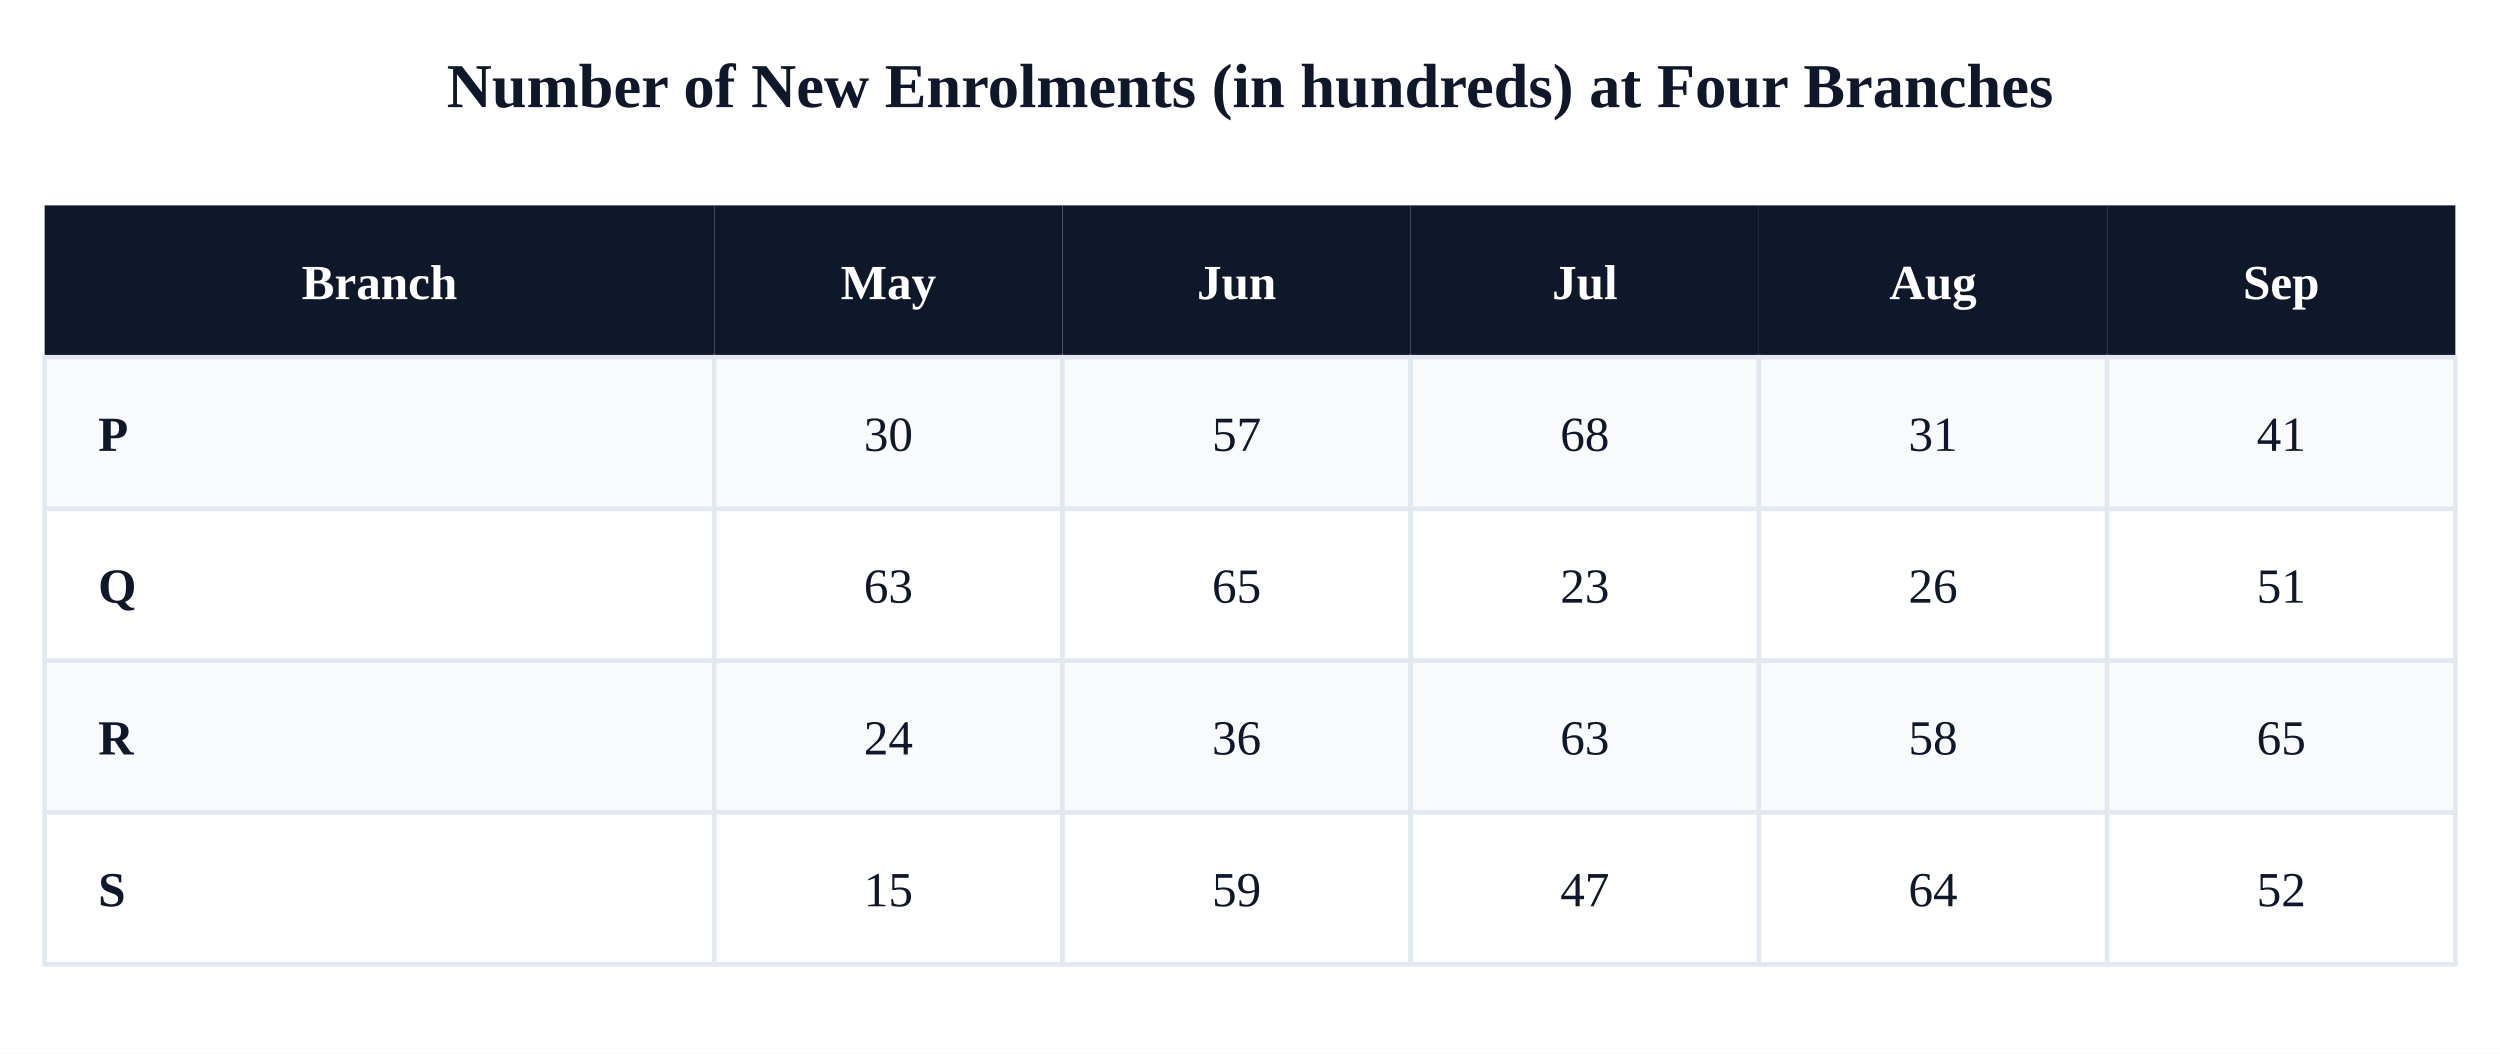
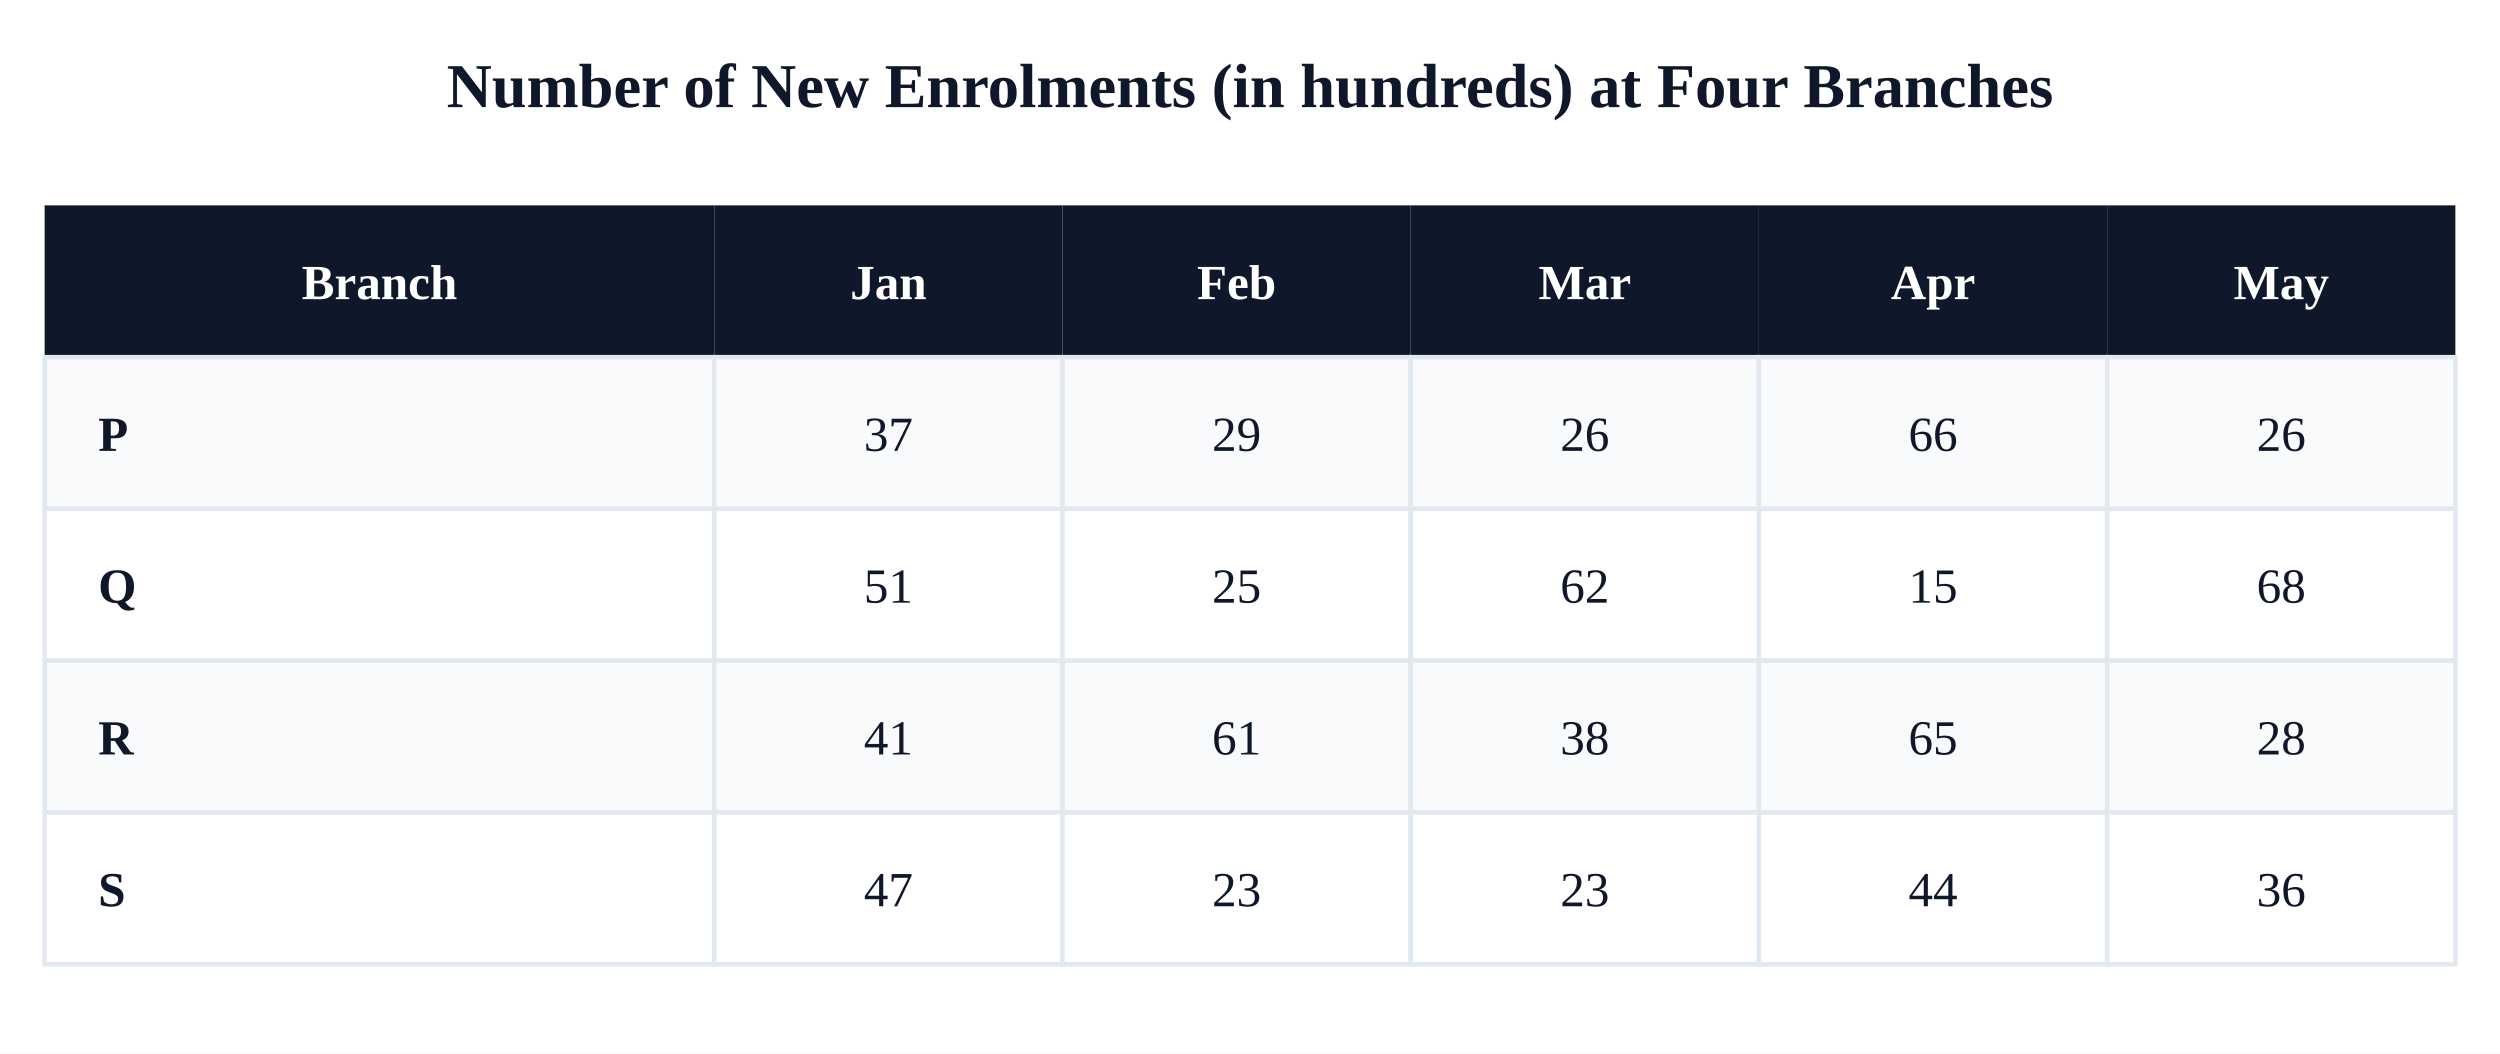
<svg xmlns="http://www.w3.org/2000/svg" viewBox="0 0 560 236">
  <rect width="560" height="236" fill="#ffffff" />
  <text x="280" y="24" font-size="14" text-anchor="middle" fill="#0f172a" font-weight="700">Number of New Enrolments (in hundreds) at Four Branches</text>
  <rect x="10" y="46" width="150" height="34" fill="#0f172a" />
  <text x="85" y="67" font-size="11" text-anchor="middle" fill="#fff" font-weight="700">Branch</text>
  <rect x="160" y="46" width="78" height="34" fill="#0f172a" />
-   <text x="199" y="67" font-size="11" text-anchor="middle" fill="#fff" font-weight="700">May</text>
+   <text x="199" y="67" font-size="11" text-anchor="middle" fill="#fff" font-weight="700">Jan</text>
  <rect x="238" y="46" width="78" height="34" fill="#0f172a" />
-   <text x="277" y="67" font-size="11" text-anchor="middle" fill="#fff" font-weight="700">Jun</text>
+   <text x="277" y="67" font-size="11" text-anchor="middle" fill="#fff" font-weight="700">Feb</text>
  <rect x="316" y="46" width="78" height="34" fill="#0f172a" />
-   <text x="355" y="67" font-size="11" text-anchor="middle" fill="#fff" font-weight="700">Jul</text>
+   <text x="355" y="67" font-size="11" text-anchor="middle" fill="#fff" font-weight="700">Mar</text>
  <rect x="394" y="46" width="78" height="34" fill="#0f172a" />
-   <text x="433" y="67" font-size="11" text-anchor="middle" fill="#fff" font-weight="700">Aug</text>
+   <text x="433" y="67" font-size="11" text-anchor="middle" fill="#fff" font-weight="700">Apr</text>
  <rect x="472" y="46" width="78" height="34" fill="#0f172a" />
-   <text x="511" y="67" font-size="11" text-anchor="middle" fill="#fff" font-weight="700">Sep</text>
+   <text x="511" y="67" font-size="11" text-anchor="middle" fill="#fff" font-weight="700">May</text>
  <rect x="10" y="80" width="150" height="34" fill="#f8fafc" stroke="#e2e8f0" />
  <text x="22" y="101" font-size="11" text-anchor="start" fill="#0f172a" font-weight="600">P</text>
  <rect x="160" y="80" width="78" height="34" fill="#f8fafc" stroke="#e2e8f0" />
-   <text x="199" y="101" font-size="11" text-anchor="middle" fill="#0f172a">30</text>
+   <text x="199" y="101" font-size="11" text-anchor="middle" fill="#0f172a">37</text>
  <rect x="238" y="80" width="78" height="34" fill="#f8fafc" stroke="#e2e8f0" />
-   <text x="277" y="101" font-size="11" text-anchor="middle" fill="#0f172a">57</text>
+   <text x="277" y="101" font-size="11" text-anchor="middle" fill="#0f172a">29</text>
  <rect x="316" y="80" width="78" height="34" fill="#f8fafc" stroke="#e2e8f0" />
-   <text x="355" y="101" font-size="11" text-anchor="middle" fill="#0f172a">68</text>
+   <text x="355" y="101" font-size="11" text-anchor="middle" fill="#0f172a">26</text>
  <rect x="394" y="80" width="78" height="34" fill="#f8fafc" stroke="#e2e8f0" />
-   <text x="433" y="101" font-size="11" text-anchor="middle" fill="#0f172a">31</text>
+   <text x="433" y="101" font-size="11" text-anchor="middle" fill="#0f172a">66</text>
  <rect x="472" y="80" width="78" height="34" fill="#f8fafc" stroke="#e2e8f0" />
-   <text x="511" y="101" font-size="11" text-anchor="middle" fill="#0f172a">41</text>
+   <text x="511" y="101" font-size="11" text-anchor="middle" fill="#0f172a">26</text>
  <rect x="10" y="114" width="150" height="34" fill="#ffffff" stroke="#e2e8f0" />
  <text x="22" y="135" font-size="11" text-anchor="start" fill="#0f172a" font-weight="600">Q</text>
  <rect x="160" y="114" width="78" height="34" fill="#ffffff" stroke="#e2e8f0" />
-   <text x="199" y="135" font-size="11" text-anchor="middle" fill="#0f172a">63</text>
+   <text x="199" y="135" font-size="11" text-anchor="middle" fill="#0f172a">51</text>
  <rect x="238" y="114" width="78" height="34" fill="#ffffff" stroke="#e2e8f0" />
-   <text x="277" y="135" font-size="11" text-anchor="middle" fill="#0f172a">65</text>
+   <text x="277" y="135" font-size="11" text-anchor="middle" fill="#0f172a">25</text>
  <rect x="316" y="114" width="78" height="34" fill="#ffffff" stroke="#e2e8f0" />
-   <text x="355" y="135" font-size="11" text-anchor="middle" fill="#0f172a">23</text>
+   <text x="355" y="135" font-size="11" text-anchor="middle" fill="#0f172a">62</text>
  <rect x="394" y="114" width="78" height="34" fill="#ffffff" stroke="#e2e8f0" />
-   <text x="433" y="135" font-size="11" text-anchor="middle" fill="#0f172a">26</text>
+   <text x="433" y="135" font-size="11" text-anchor="middle" fill="#0f172a">15</text>
  <rect x="472" y="114" width="78" height="34" fill="#ffffff" stroke="#e2e8f0" />
-   <text x="511" y="135" font-size="11" text-anchor="middle" fill="#0f172a">51</text>
+   <text x="511" y="135" font-size="11" text-anchor="middle" fill="#0f172a">68</text>
  <rect x="10" y="148" width="150" height="34" fill="#f8fafc" stroke="#e2e8f0" />
  <text x="22" y="169" font-size="11" text-anchor="start" fill="#0f172a" font-weight="600">R</text>
  <rect x="160" y="148" width="78" height="34" fill="#f8fafc" stroke="#e2e8f0" />
-   <text x="199" y="169" font-size="11" text-anchor="middle" fill="#0f172a">24</text>
+   <text x="199" y="169" font-size="11" text-anchor="middle" fill="#0f172a">41</text>
  <rect x="238" y="148" width="78" height="34" fill="#f8fafc" stroke="#e2e8f0" />
-   <text x="277" y="169" font-size="11" text-anchor="middle" fill="#0f172a">36</text>
+   <text x="277" y="169" font-size="11" text-anchor="middle" fill="#0f172a">61</text>
  <rect x="316" y="148" width="78" height="34" fill="#f8fafc" stroke="#e2e8f0" />
-   <text x="355" y="169" font-size="11" text-anchor="middle" fill="#0f172a">63</text>
+   <text x="355" y="169" font-size="11" text-anchor="middle" fill="#0f172a">38</text>
  <rect x="394" y="148" width="78" height="34" fill="#f8fafc" stroke="#e2e8f0" />
-   <text x="433" y="169" font-size="11" text-anchor="middle" fill="#0f172a">58</text>
+   <text x="433" y="169" font-size="11" text-anchor="middle" fill="#0f172a">65</text>
  <rect x="472" y="148" width="78" height="34" fill="#f8fafc" stroke="#e2e8f0" />
-   <text x="511" y="169" font-size="11" text-anchor="middle" fill="#0f172a">65</text>
+   <text x="511" y="169" font-size="11" text-anchor="middle" fill="#0f172a">28</text>
  <rect x="10" y="182" width="150" height="34" fill="#ffffff" stroke="#e2e8f0" />
  <text x="22" y="203" font-size="11" text-anchor="start" fill="#0f172a" font-weight="600">S</text>
  <rect x="160" y="182" width="78" height="34" fill="#ffffff" stroke="#e2e8f0" />
-   <text x="199" y="203" font-size="11" text-anchor="middle" fill="#0f172a">15</text>
+   <text x="199" y="203" font-size="11" text-anchor="middle" fill="#0f172a">47</text>
  <rect x="238" y="182" width="78" height="34" fill="#ffffff" stroke="#e2e8f0" />
-   <text x="277" y="203" font-size="11" text-anchor="middle" fill="#0f172a">59</text>
+   <text x="277" y="203" font-size="11" text-anchor="middle" fill="#0f172a">23</text>
  <rect x="316" y="182" width="78" height="34" fill="#ffffff" stroke="#e2e8f0" />
-   <text x="355" y="203" font-size="11" text-anchor="middle" fill="#0f172a">47</text>
+   <text x="355" y="203" font-size="11" text-anchor="middle" fill="#0f172a">23</text>
  <rect x="394" y="182" width="78" height="34" fill="#ffffff" stroke="#e2e8f0" />
-   <text x="433" y="203" font-size="11" text-anchor="middle" fill="#0f172a">64</text>
+   <text x="433" y="203" font-size="11" text-anchor="middle" fill="#0f172a">44</text>
  <rect x="472" y="182" width="78" height="34" fill="#ffffff" stroke="#e2e8f0" />
-   <text x="511" y="203" font-size="11" text-anchor="middle" fill="#0f172a">52</text>
+   <text x="511" y="203" font-size="11" text-anchor="middle" fill="#0f172a">36</text>
</svg>
